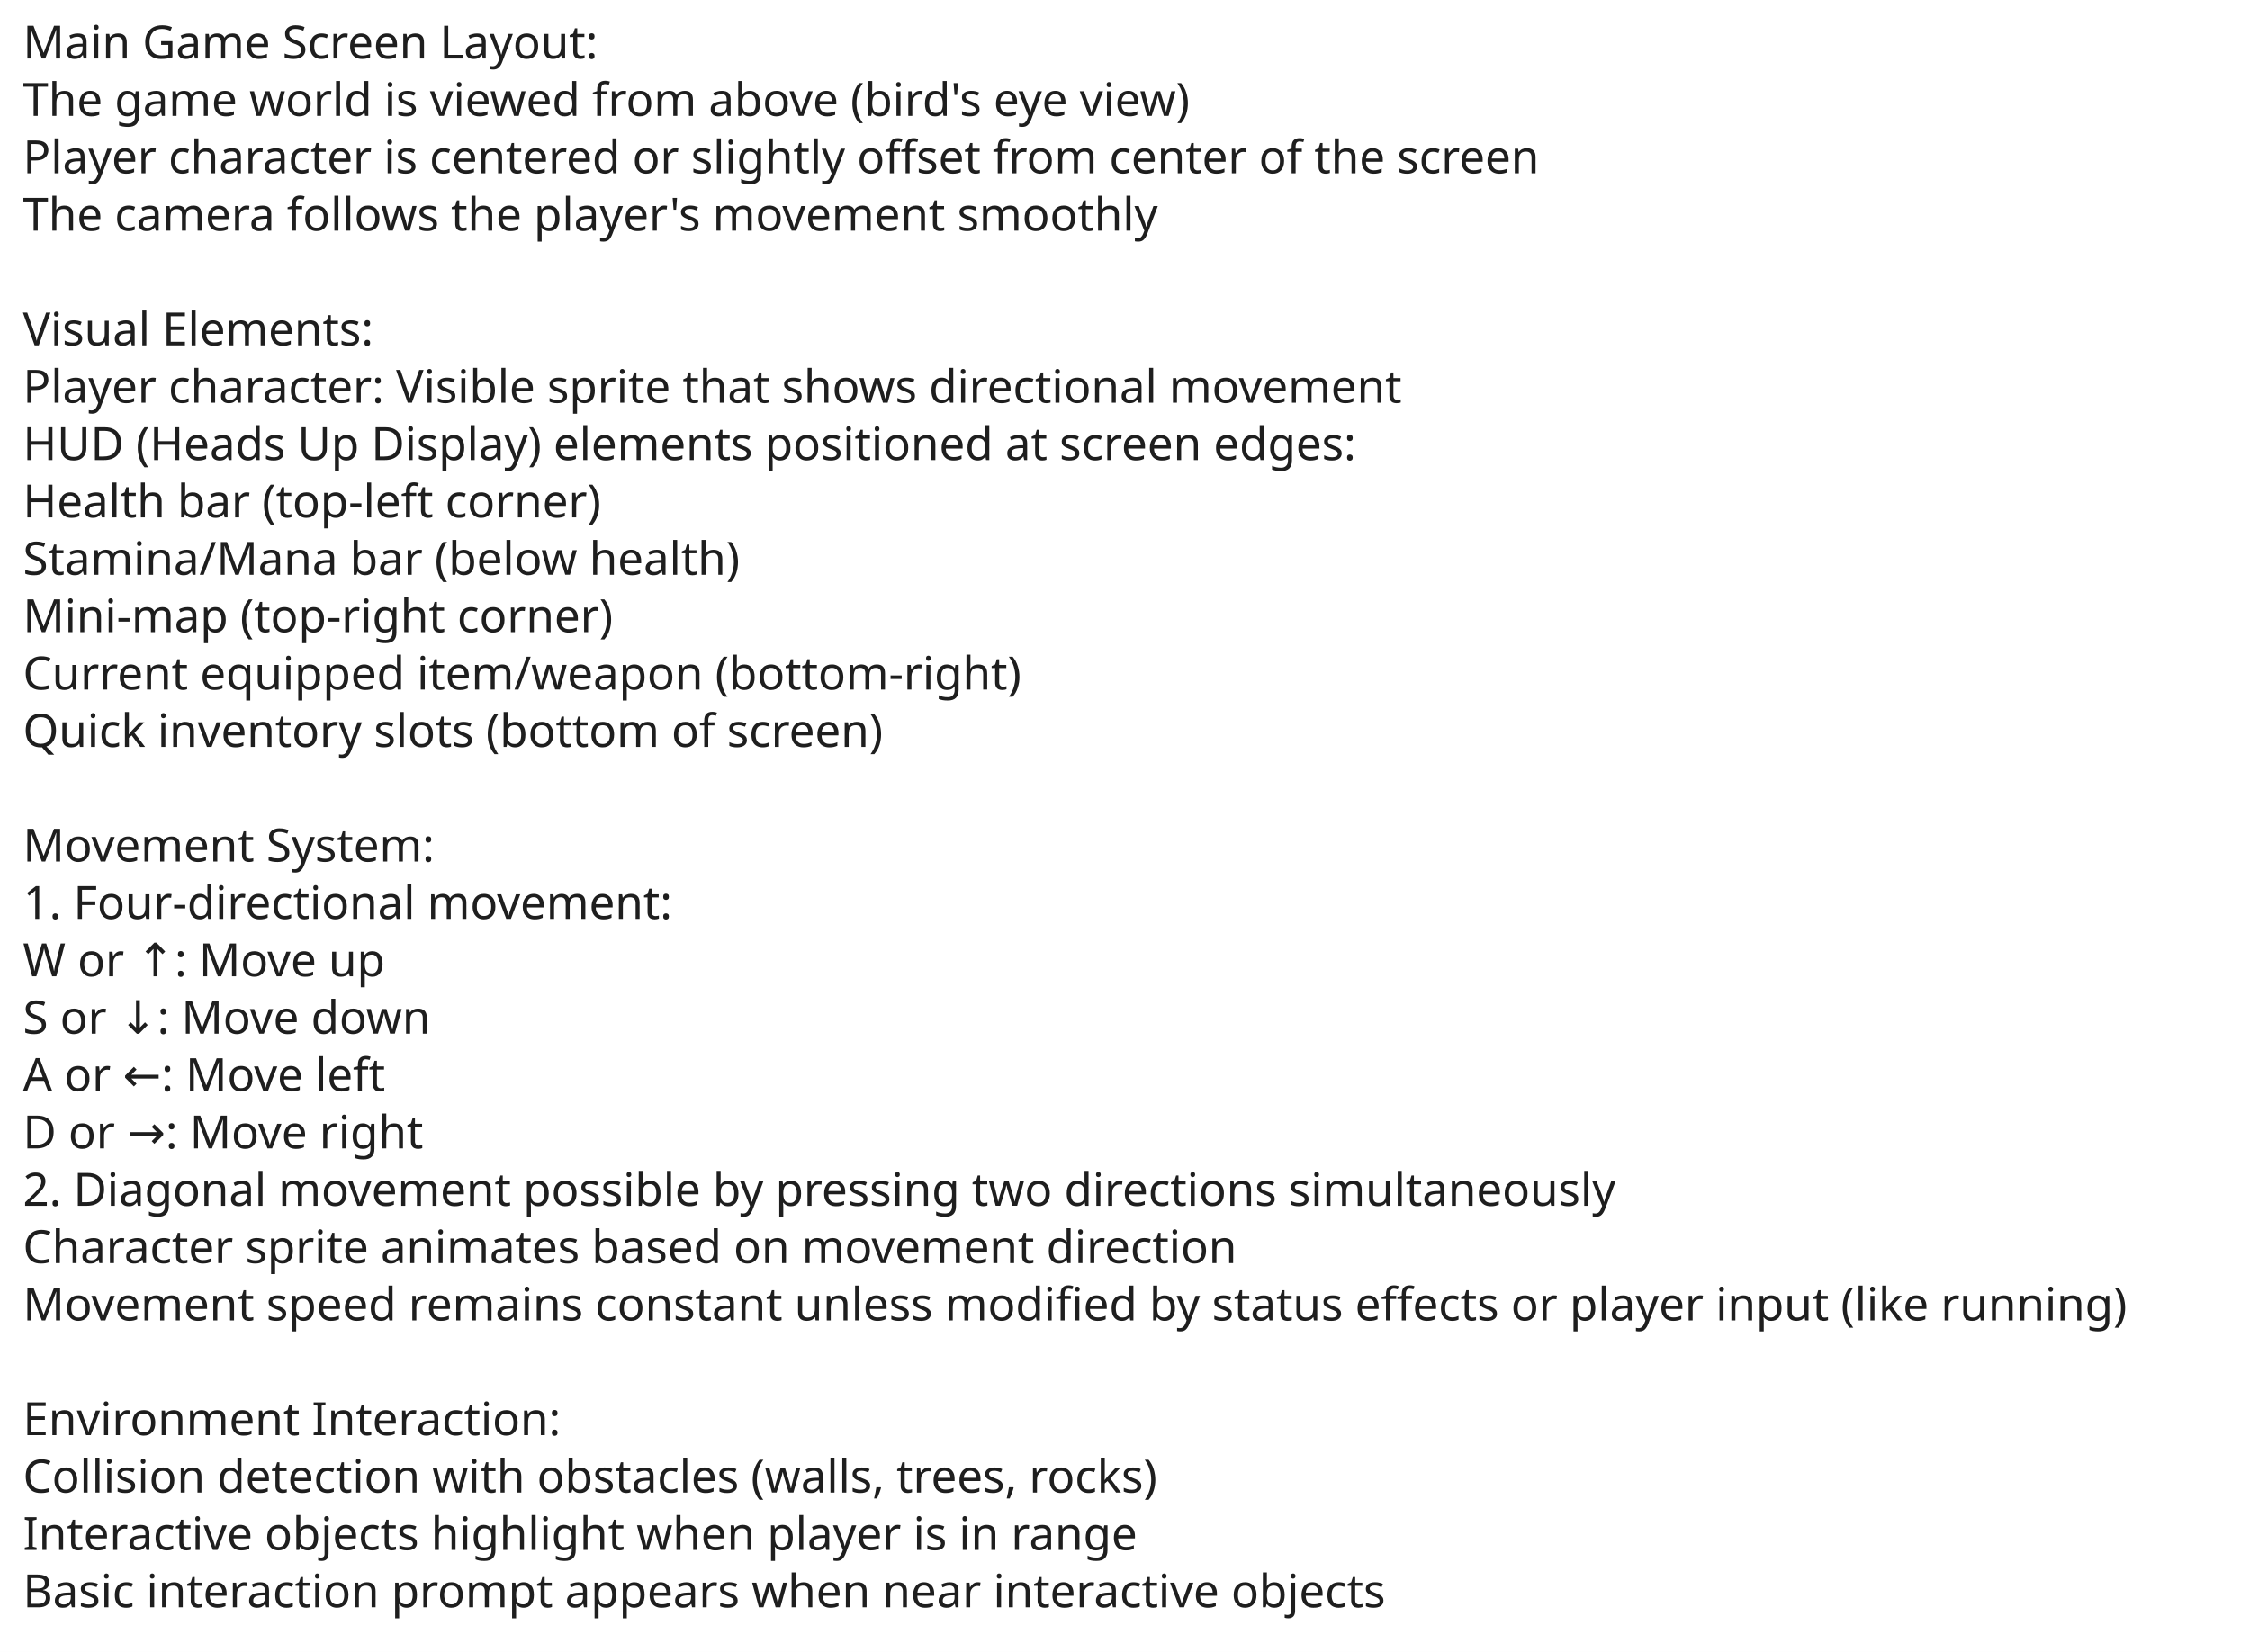
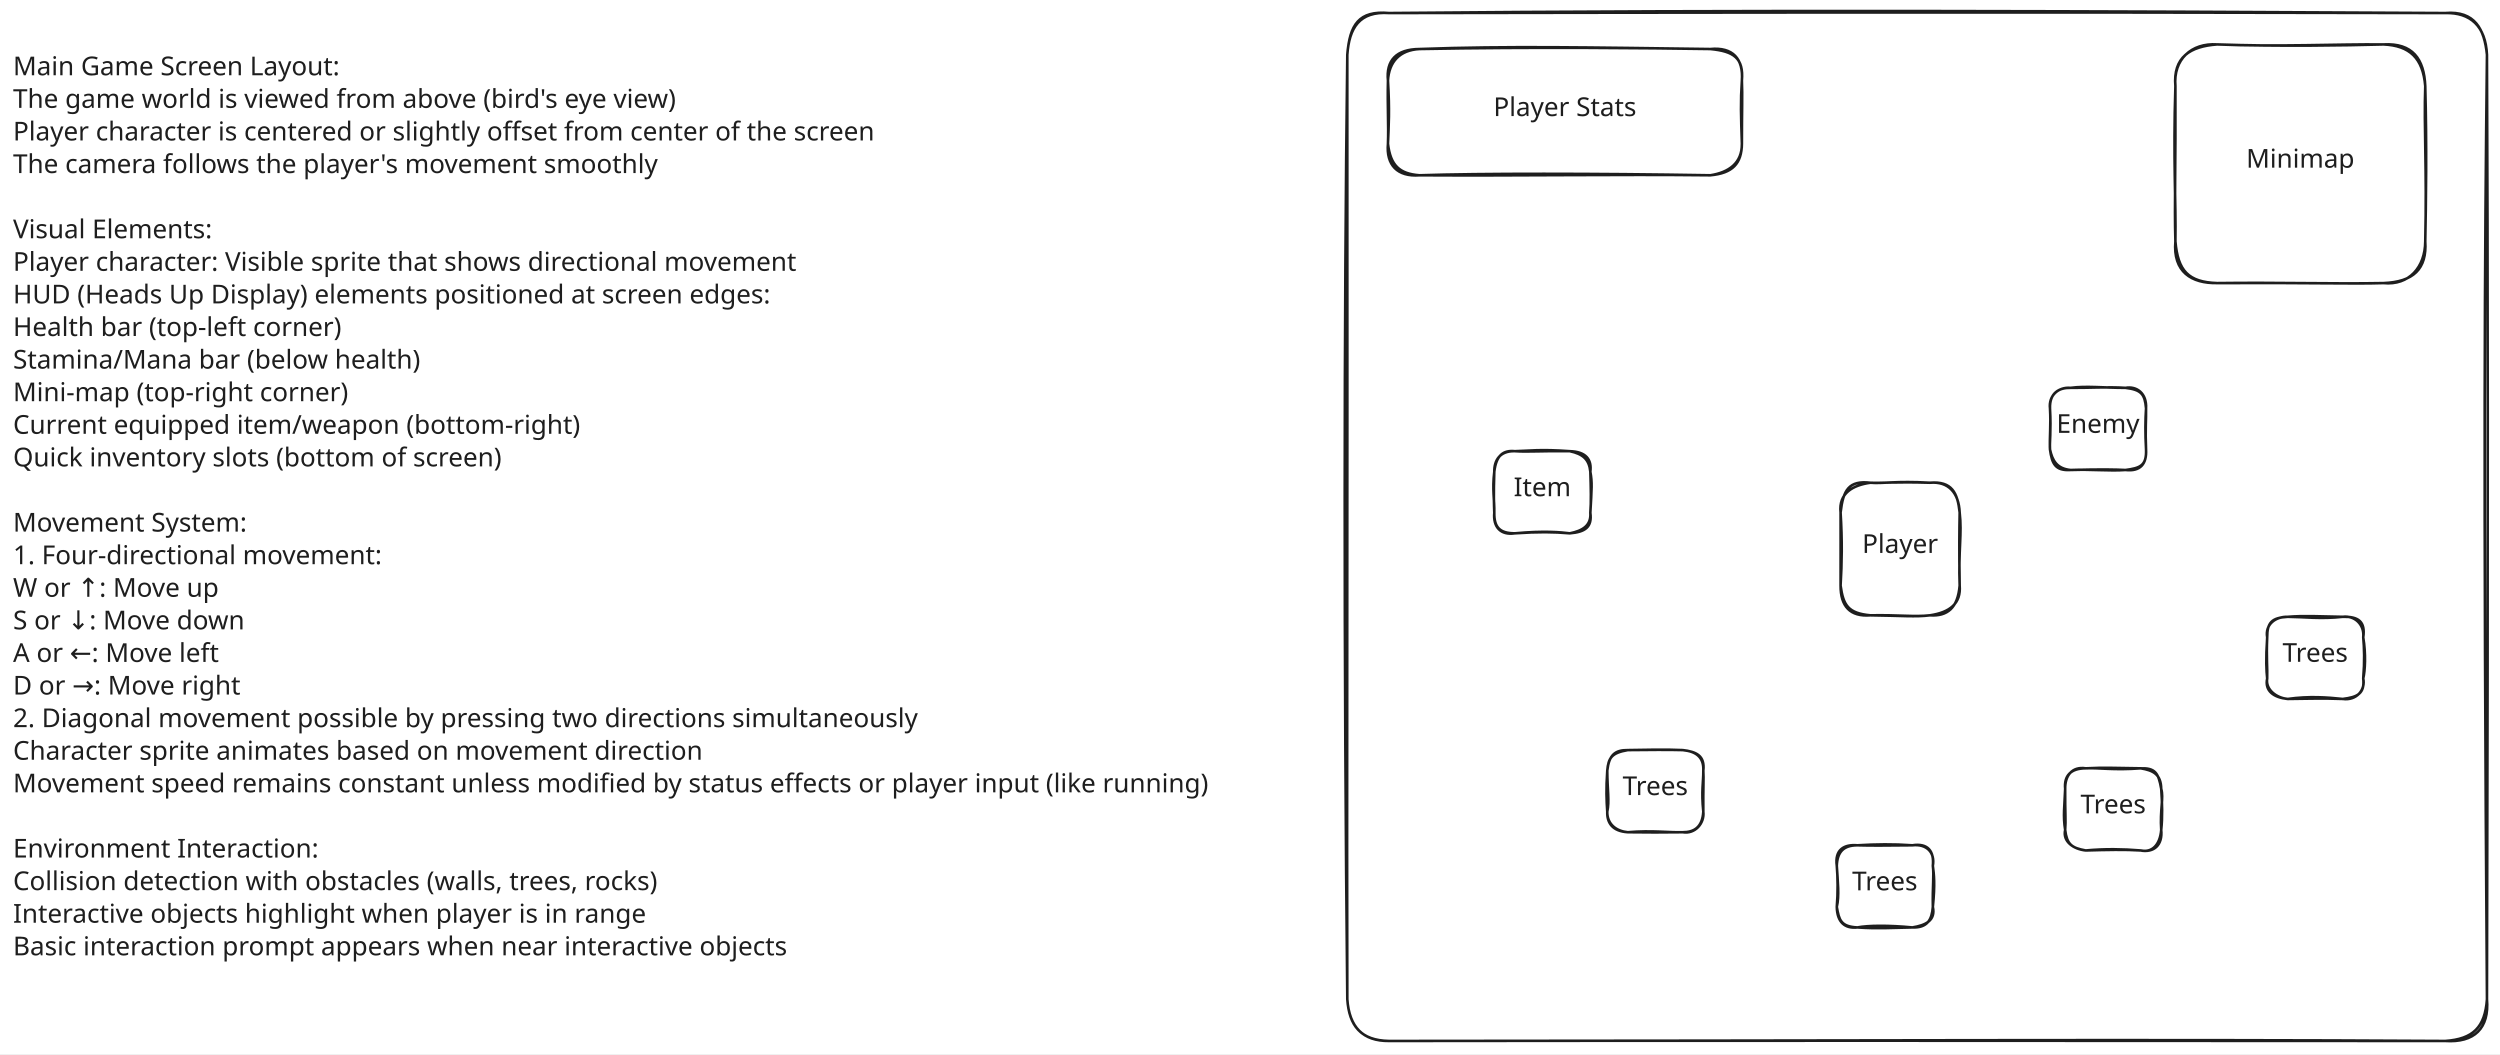
- <svg xmlns="http://www.w3.org/2000/svg" version="1.1" viewBox="0 0 980.419 720" width="980.419" height="720">
+ <svg xmlns="http://www.w3.org/2000/svg" version="1.1" viewBox="0 0 1917.52 808.431" width="1917.52" height="808.431">
  
-   eyJ2ZXJzaW9uIjoiMSIsImVuY29kaW5nIjoiYnN0cmluZyIsImNvbXByZXNzZWQiOnRydWUsImVuY29kZWQiOiJ4nO1Xy25cdTAwMWI3XHUwMDE03ecrLpRFbSCWJVnWXHUwMDBiKIrYTmJcdTAwMTd12sBxXHUwMDAztOqCmuFoWHFIhuRInlx1MDAxYd523cdcdTAwMWb2S3rIkTSSne66tFxyyJr7OpfnPoa+f0HU8pXhrVx0tfhdwqRILVu1Xlx1MDAwNfmSWye0gqpcdTAwMTefnS5tXHUwMDEyLXPvjZtcdTAwMWNcdTAwMWZcdTAwMTfMLrg3kiW8vVx1MDAxNK5k0vkyXHUwMDE1up3o4lh4Xrhvwud7VvCvjS5Sb9tccshcdTAwMTFPhde2xuKSXHUwMDE3XFx5h+g/45noPn7uZOf5nY+2UdrkNnose69VzLLb7VxmesPxyeBkayHcXHUwMDA1gDxPoc6QLG80QdQ6+zCaXHJcdTAwMDe3ujLfn/2UXHUwMDE3377Lbm2nXHUwMDAxzYSUN76SMVx1MDAxZqdxjEbnvNVcdTAwMGL+SaQ+31x1MDAxMLYj/y8vq8t5rrhcdTAwMGLn7m6l2rBE+CrIOp2tlKl5jNFI7lx1MDAwMtLgdPtcdTAwMWM8ep3hI+xzLcEysF92efht0GcsWcyRgkq3Nt4y5Vxms6hFY7dan2o86LT73XG3N+p3h+PBqKE+52Kee5hcZndcdTAwMTJ2PFx1MDAxMt3t9Pvj8XC4U4dcdTAwMDBqrtJY7V9cdTAwMWF6LfrkKrioUspdjlS65mhPMVx1MDAwYoo3O43ThCpNyuoyd4f9zklvdDpcdTAwMWF2xv2tXlxutXhcdTAwMWNO6mTxhc7ItPI34jdcdTAwMWW53ZO+ZYWQ1V7lYpOCxmsmXHUwMDE0vcNx6CaxnCv6jlW69JOp+phzmlx1MDAwN8VKW5mScLRcdTAwMTR8xVPKrC6IzfSS08FM2PQrR7ziUXs4VT9IVnFLSc4sSzy+wTHBubmFq7bkZCiArEhnmeO+jlZcdTAwMWJARFx1MDAxZaguZlJnkCBcdTAwMDPLKNNS6pWLalx1MDAxM1x1MDAxMYBaIIVAKblCa5/Lalxup1x1MDAxZuN004btydOMJlx1MDAwNFx1MDAxYjGTXHUwMDAwMlx1MDAxNlOPoFxmMfJcdTAwMTA/XHUwMDE1lidcdTAwMWWziVx1MDAxMJvwU3V5e0FcdTAwMDeXnKWOblxyXVxiXHUwMDE3UjikzSogo51cYk44YYhUXHUwMDEzydM5XHUwMDBm8PCTPqdcdTAwMTmzdOC1OZI885Roq7hcdTAwMDVdN1x1MDAxZbVR7PiaKVbbzDhOSnn0gsG1UOKoYKZ2toG8xvu8tGFcdTAwMDCIfy6FMYBcdTAwMGZL7HjFmdFcbpG097qofWD8oVx1MDAxNMmChFrCQ9tcbpXQyH1tXHUwMDE1uK9cdTAwMTM/XGYsXm+ovalcdTAwMWNC4lx1MDAxON02vcVaPfpcdTAwMTJDUH9cbrX95/c/J1x1MDAxNFxcqTQ4Wi36ey1K9VxugV/Xwj/WwkDGVF3Uwr/WwpjwVPXaoJrN95BcdTAwMDLVde1mXHUwMDE1XHUwMDE5i1lcdTAwMTNqTn6lm8o5cqIopWeK69KFpjjf9uK64EyJXHUwMDAyU+dAuFx1MDAwYl2pmvjbMDtcdTAwMWM4g/1Allx1MDAxN5hcdTAwMTU0MyBcdTAwMTDcU6kk8OGaikzAXHUwMDAwXHUwMDE5QeFLjEOWIYhcdTAwMGKnqptcdTAwMTWsm9LTgVx1MDAxNFx1MDAwYlx1MDAxY69UXG5ZR57fqKWwWkWYqzBcdTAwMDMsgoNQLDopwluCUrxcdTAwMDeilFZcdTAwMDKNpGdASVx1MDAwME1cdTAwMDcrJqV7RVx1MDAxZWXDXHUwMDFmi7XgXHUwMDEwdVx1MDAxYlx1MDAwN1Tq2a8xk1x1MDAxY5TGwaNVjt7cZOWQXHUwMDE4YZHO+VSdMSdcdTAwMTI8b5NcdTAwMDC/ujCeXHUwMDE4OotZV3sqfG2MXHUwMDFhhNbeZnlccqzwymuF+u69XHUwMDBivcBbdatGSzdaXHUwMDEw68Ewt083q0ZLYErkx+et9by1nrfW89b637dcdTAwMTbuWfxyczfstnunO3dPx4NcdTAwMTbywfgkSlx1MDAxZvBcdTAwMTmvcC2gYFx1MDAxNnxQ1v9cdTAwMDfgxijS9S2sWWGtsGbOnl5iX2bxp1x1MDAwNaOHXHUwMDE4XHUwMDBmXHUwMDE3d1x1MDAxZW6I91x1MDAwZi9cdTAwMWX+XHUwMDA1klx1MDAxMl73In0=
+   eyJ2ZXJzaW9uIjoiMSIsImVuY29kaW5nIjoiYnN0cmluZyIsImNvbXByZXNzZWQiOnRydWUsImVuY29kZWQiOiJ4nO1cXFlT20pcdTAwMTZ+v79CxX2Y3KqL0vuSqqkptrBcdTAwMDSzk5BcZlOUbLdtgSxcdEnGmKm8zvMs/3B+yZyWwZKNfbFcdFx1MDAwZc5UQlx1MDAwNdu9nj59vvOd02rz919cdTAwMWNnKevFZumds2Rua17g11x1MDAxM6+79LstvzFJ6kchVJH8c1x1MDAxYXWSWt6ylWVx+u7t27aXXFyZLFx1MDAwZbyacW/8tONcdTAwMDVp1qn7kVuL2m/9zLTTv9jfe17b/DmO2vUscYtJlk3dz6KkP5dcdEzbhFlcbqP/XHUwMDE1PjvO3/PfJekyc5vlbfPSQjY9WrZcdTAwMTeFuZRYck2Jllx1MDAxY1x1MDAwZlr46TpMlJk6VDdAWFPU2KKl1UNVleI06sX7q19a7Z3NxmmCiklcdTAwMWJ+XHUwMDEwXHUwMDFjZ70glyeNYFx1MDAxOUVdmiXRlfnk17PWg8JK5ZN6JVGn2VxuTWrXXYhcdTAwMTnFXs3PerZcZqFBqVx1MDAxNzbzMYqSWzuT4IPPtlx1MDAwN0FyZO61KFx1MDAwMC3D3L9iY3+K2ate7apcdFwihPVBmyzxwjT2XHUwMDEy2IuiXfd+VVogl2GNiWJYaqHUoEXL+M1WXHUwMDA2TWRJ4NTkisaIMa2lXHUwMDE0dFBjJ4236/lu/61Qb1x1MDAwMnaybbuEnSAo6yis3+toqKJqKzZKhlNcZtWJ615/m7FkiFxuQlx1MDAxOVeCXHLqXHUwMDAzP7xcdTAwMWFcdTAwMWQuiGpXYyyjXHUwMDExhdmxf2dy3Vx1MDAwZZW+99p+0Fx1MDAxYtq53EhBjVx1MDAxNc9cdTAwMGadTViOc1xcS4xcdJ1dr1x1MDAxN3Wyd+fhScs4TVvRjZKg7vipc+Obrqk7jSRqO141ujHOm6qf1P+UOqZn8trfzsODwOuZxKm1vMSrZfBcdTAwMGU61mDdJoGuUeKkgd2AoOdEjUZqsv5o/Vx1MDAwNlDkZDBrmkvSl6BcdTAwMDZcdTAwMTIkntOIgiDqpnl1nM9cdTAwMDCztkFcdTAwMDSrUidtR1HWXG5659DpY45u50Hb71x1MDAxZUv0zoE2fjWAieJcdTAwMDRQXHUwMDBmg3owRsuOX/dcdTAwMTNTy1x1MDAwMJswxMPw5+HW6brzZst49dQ5jZ11P7VcIvzmPLhcdTAwMDInjlLfdoJcdTAwMTXakfqKNPWmsdNDvyBrOVUvcd5kUbxcdTAwMWOYRubUoiQ0XHSo6ziDvVx0vbdcdTAwMTUv9Pptqlx1MDAwNlbqtPJe0KDih/5y24v7nVx1MDAxM6u8ovdaJ7FcdTAwMDBwzHXHj2OY3jqxt13jxVFcYiNFWVx1MDAxNrX7faDxYcevXTl+eFx1MDAwMz2ipFx1MDAwNztcdTAwMTGB7PetrO77gv9mtVh5UO1xL4UhYVx1MDAxOdh13oNbXVx1MDAxZachqP5k9/a///jXO8d2dToxLK1f9J/7onrUhYFX+oX/vC+0yjhcdTAwMGbX+4X/vi/MXHUwMDA1Plx1MDAwZolcdTAwMGKq9ppDM1lV9/eu2nPiXHUwMDA0sOaHTSfrRsXOpU7qtztB5oUm6qTWKNZcdTAwMDa2eL/hXui3XHUwMDAxdSkoPLVWXHUwMDE5XHUwMDE241x1MDAwZoYp6SCNwT84iWlcdTAwMDNWwJhhXG5cdTAwMTg8czphXHUwMDAw80PXut/woVx1MDAwMUhcdTAwMDRcdTAwMTVZXHUwMDA34NBowCCpXVXfWEHrcSdz3lx1MDAwNP5cdTAwMTUsr1x1MDAxM4Ygda7njfDGT6Iwn2bbYsDLJ1x1MDAwN4WCo1x1MDAwYnzLXHUwMDEyTlx1MDAxZHggL3W6Plx1MDAxOFJUhVlqMLXzputcdTAwMDVB+ruTwbbBS1x1MDAwMm4hhVFcdTAwMDfjgCqj6mUuSVx1MDAwYlSaXHUwMDAzz+m2wDZcdTAwMWakSkEwXHUwMDA3XHUwMDFjadOch6te6tfg80BcYtBv1I4zx1x1MDAwM8vykrTfM4S3RaNihqUhz7JcdTAwMDJzWcpbsvs7xIWZXHUwMDBmrDqoXHUwMDA2ky5qQbFcdTAwMTlo2CSPPWtcdTAwMDQmXHUwMDAxKFx0Tn56rZ9e66fX+um1XtxrQZxltlx1MDAxZWJD7Fx1MDAxMl6KPVNja6FcXGial379fXzkbzehXHUwMDFm/I5cdP+pmFx1MDAxNP8rjZGSRFx1MDAxNfHwU+F/0NrauzpdvjnuYHWR9Treh8pdY7HDf4jFlUuVXHUwMDEySFx1MDAxMi5cdTAwMTVcdTAwMTVFTN7rR7+uVJpCM1xi2yFcdTAwMDTmI5K9XFxyoGAqTLHCSCiKuS5mKpJcdTAwMDOQlVHMJFeYXHUwMDEzroslP6RcblhSjTh/gUzhwYpcbjui9yVfn5VAcCGk5GXDflwigXi+STM8yaRcdFx1MDAxMrDRTIvpbfru6sNabaun967PdnuXn1dqN5X1cMFtWlx1MDAxM+pypmGlXG5sSWoybNNauZDLYS5sJkq1XHUwMDEyc7NpyHVdQTUhXGaDXHUwMDExsFJcdTAwMDI5sGmsqIs4VdjaM+Ws5G5cdTAwMDb5L2Ijjuj7WvWgT9F70rlKyXDEsn+Ado5XpVrbTE6i3TO2udpbXHUwMDFhtPt6/+6PICOpejnITDr/UZPAgjVcYsHA+/GpwTJ+zVx1MDAwYlx1MDAwZVx1MDAxNlx1MDAwNS5cdTAwMWWMXHUwMDBiK3BcdTAwMGVMXHJjhUjpWlx1MDAxZVx1MDAxNJQgxbEk8ztcdTAwMWNcdTAwMTLaJVJrKiWzaFx1MDAxMeQxVkr0f49cckIlXHUwMDE2jOBcdTAwMTeAxrOPhrhcdTAwMDRDxTOY6TdcdTAwMWVccvk24IwnZHb95OdcdTAwMGZyu7Zfr5dpYzi9e8rdP8r4RoWZKmDD6vnkhlx0XHUwMDFiLVx1MDAxZFx1MDAwMJYhMGGK9PTsVtm6TU9OyVm2XHUwMDFib6VcdTAwMWL7XHUwMDA3u0fh50WP2CjWLreIZYQjrYvz6/7xLXGpxlhcdTAwMDC1ScXgzdxcdTAwMDBLJHaZkIKA52BcZrFCkFx1MDAwMWC1cFx1MDAxNVx1MDAwNJdUXHUwMDBiiMpcYkUlYfr4lVx1MDAxOHhcdTAwMGbo8ceitt7dp4tcdTAwMTVcdTAwMTOcVVY/YVx1MDAxOVRa9Di6PpyN2lx1MDAxNCQtqIyaeVBcdTAwMWJGk7FCXHTwXHUwMDFi02T6h1x1MDAxYuNXveBY0chlXFyA0pFiio2QXHUwMDFihdRcdTAwMDcjSCYwhdc5clx1MDAxYibaXHUwMDE1WiuNMFx1MDAxNcC0ckxy85jcKCQ6Ulx1MDAwMphfk9w00mxcdTAwMTZD/TZyuz9eO868iWeX38pwT7j8UYZcdTAwMWIv0dxpjuDJ51x1MDAxMlx1MDAwNMxcdP5Pj9yLg9tcdTAwMGa9s7O94+P3h8lOO1xcMdvhoudwQlxiXHUwMDE38jfEIC2CVzlcZl1Ouc2aXHUwMDE4IVx1MDAxMJdCTotHXHUwMDA0e8FnltilXHUwMDA0UnfAXCJXXG5YbExcbocgy1x1MDAwM5hyXHUwMDBlgSglIM8okjmXQoA3/rForruX7ne5qbDW583q3k5l42D3XHUwMDA0z0RzXHUwMDAygWPVZdTMg+ZcYqKTsEJcdTAwMTDX1oXSqbEyftFcdTAwMGKOXHUwMDE1RVxcXHUwMDA0SVx1MDAxM5hcdTAwMTikcKR0pJljRVJcYlx0XHUwMDE1RIrKmieb31x1MDAxMZ5ArqRaM8a4Qkgq/Fx1MDAxOCuPWU5cdTAwMTJIMiWh+tux8WyWm9lOX4Ll5sRvTzj78fz2PZlNTmQ2zCEoVkiK6amtuXp1t3+7X4lcdTAwMGaug6vg48WBXFw7XG5cdTAwMTZcdTAwMWOuwGauXHUwMDA0XHUwMDE2l1x1MDAwMFx1MDAxNlx1MDAwNotcdTAwMWSmNrBIXHUwMDE3Y0Ygk4Xoj+L5wVx1MDAxNfyCXHUwMDEwkmPIz5igQo05nVx1MDAxNMS1boNcdTAwMDLxQaJHSk9cdTAwMDdcdTAwMWViVKBFjrV4gVx1MDAxOPU7MtuXXHUwMDBm1G9f9k783t7lztbNUZLs3FRmZDaF2fyZTU28nWZPXHUwMDAwtGIzPJ1cdTAwMWG/6Fx1MDAwNYeK5q5cdTAwMDZcdTAwMGVcdTAwMTdcblx1MDAxMTDU4atqkmvXpm6UUyU4I3puSOHS3lvTVMJsXHUwMDEysjjxXHUwMDE4KY+JXHJLTTiz8cdrMptV0Pdjtlx1MDAxM/v0eE7E9oSrXHUwMDFmJbZcdTAwMTFR5s9revJNUlxyUZdEXHUwMDAyT1x1MDAwZtblY3VQu27u3i3f9IjMtteXs9bBgoNcdTAwMTVcdTAwMTjLXHUwMDFl94HRKXBMXHUwMDAwliG0XHUwMDAyi7iYaiG0fdgl2Khgi8VrjEjGqeA/Vsa2jIL22dHRRSf7TK5u2fVm46PenI3XMHgsUUbNPHiN4olcdTAwMTlcdTAwMWJFXHUwMDA0c9iY6Vx1MDAxZrqNX/SCQ0ViV1x1MDAwYsIwmCknYlx1MDAwNCmUXHUwMDAwUpSkisFQks/vXGL/WbxGXHUwMDE0XHUwMDEwXHUwMDFiLOA1r2PPbKaLS2tPePpXpzU58Vx1MDAwMTnXXGbMU6LpXHUwMDBmV2Sz8mFLX5jL9yvdKsKrQfP6LltwqFx1MDAwMqNcdTAwMDFX2FMkrlxiJDsj2Vx1MDAxYWcuglpKXGKxXHUwMDE5XHUwMDAxXHUwMDFkXHUwMDExbLFYTSh7kinYXHUwMDBinLV8R1b7fHJcdTAwMTB8uNDdw+tkXHUwMDE3XHUwMDFm0bv97Vx1MDAxYbuYkdU4RbM8on9cdTAwMTarkdJFo1x1MDAxMahIySlcdTAwMDbFT1x1MDAxZlx1MDAwMI5f9IJDhUlcdTAwMTdcdTAwMTNcbqGufUQhh59MSzBgpJVCmHChxVx1MDAxY79m9LxsjTEsKHvVmyS5mcpcdTAwMTnMdHFZ7Vx0T7/ArIZcdFOcifL34p7CKuW9j+ToMGhly168m4Q7WyrcWHCsXHUwMDAyPlxczTSWVFLESIm47Fx1MDAwMIJKVylcdHxcdTAwMDFJK2FcdTAwMGKerElAjkCY/1iHkOHpiTli/tn27ecvXHUwMDFmq2eH66EyKzPSmiDzv0XyXHUwMDA3tGZcclxiazXDhavxi15oqFx1MDAxMISIiyTRglGBXHUwMDE0p8PZmuBcdTAwMDKgXHUwMDAyJsxcdTAwMDVcdTAwMTOIL1q2Zm/SXHUwMDBigSh73XTNfoP2/4LYnvD1r01s5fhhXHUwMDA0rIxJ8JG8iMqewqp3XHUwMDExrL3v3eL9TVx1MDAwZjV22OnuXVx1MDAwM+8tNlYxQ9jFlCAhqc5cdTAwMWZNXHJhlWPkKqY1XHUwMDA2vCrFylx1MDAwN7KLyGtcdTAwMDBxTHn5PuuPwGsnXvPT9nH1XCKLb/xTXHUwMDFj84v9T7e3s/FcdTAwMWFcdTAwMDGFzP3iPy2hb1x1MDAxNCrgrVx1MDAxMJ/hYGP8mlx1MDAxN1x1MDAxYyqYu0hwSNo0l1iO3PznRFx1MDAwM1SUVlJcIthcZjk/WmPclVqDXGZcdTAwMDSSZDB5MtXlSIKgLYj+qrQ2q51+XHUwMDFirW1npj0nVnvC1Y+y2rAk8yc1NvnRmlwiXHUwMDE4snYqpqc1tnaYrGpxeXi4v3yHL1b1ytVKZ8Gxqoh0KVdcdTAwMTBdaoalLH1/z1x1MDAwZVx1MDAwMNmqSyRjnFDFXHUwMDA1QYt9ZVx1MDAwNFx1MDAxY4+0d1tcbil/XHUwMDA0Vluvnm1UjmQ3+7K7e1M9+7hy0Lg8mZHVXHUwMDE0LVHKvFhNTr7zXHUwMDBmvlx1MDAxZStcYlx1MDAwM6e/XjV+1Vx1MDAwYo5cdTAwMTUqXFzIWSFH4lxiU61HsKLAQ0nKXHSYIWO0fKfkxfO1Z1x1MDAxMVx1MDAxYtacYUjr6Vx1MDAwYpxmPJ/ZqL04+92YbSM07d6cqO1cdHc/Sm0joszEbb/c43/Ji2P7hVx1MDAwMTNwUbCFfv1eLYVcdTAwMTaX7J85WX1sVb828n/Wu+Twtzgzub/7+svX/1x1MDAwMVx1MDAwZmdd7SJ9
  <defs>
    <style class="style-fonts">
      @font-face {
        font-family: "Virgil";
        src: url("https://file%2B.vscode-resource.vscode-cdn.net/Users/paulgadi/.cursor/extensions/pomdtr.excalidraw-editor-3.7.4/public//dist/excalidraw-assets/Virgil.woff2");
      }
      @font-face {
        font-family: "Cascadia";
        src: url("https://file%2B.vscode-resource.vscode-cdn.net/Users/paulgadi/.cursor/extensions/pomdtr.excalidraw-editor-3.7.4/public//dist/excalidraw-assets/Cascadia.woff2");
      }
      @font-face {
        font-family: "Assistant";
        src: url("https://file%2B.vscode-resource.vscode-cdn.net/Users/paulgadi/.cursor/extensions/pomdtr.excalidraw-editor-3.7.4/public//dist/excalidraw-assets/Assistant-Regular.woff2");
      }
    </style>
  </defs>
-   <rect x="0" y="0" width="980.419" height="720" fill="#ffffff" />
-   <g transform="translate(10 10) rotate(0 480.2096 350)">
+   <rect x="0" y="0" width="1917.52" height="808.431" fill="#ffffff" />
+   <g transform="translate(10 42.21069) rotate(0 480.2096 350)">
    <text x="0" y="0" font-family="Virgil, Segoe UI Emoji" font-size="20px" fill="#1e1e1e" text-anchor="start" style="white-space: pre;" direction="ltr" dominant-baseline="text-before-edge">Main Game Screen Layout:</text>
    <text x="0" y="25" font-family="Virgil, Segoe UI Emoji" font-size="20px" fill="#1e1e1e" text-anchor="start" style="white-space: pre;" direction="ltr" dominant-baseline="text-before-edge">The game world is viewed from above (bird's eye view)</text>
    <text x="0" y="50" font-family="Virgil, Segoe UI Emoji" font-size="20px" fill="#1e1e1e" text-anchor="start" style="white-space: pre;" direction="ltr" dominant-baseline="text-before-edge">Player character is centered or slightly offset from center of the screen</text>
    <text x="0" y="75" font-family="Virgil, Segoe UI Emoji" font-size="20px" fill="#1e1e1e" text-anchor="start" style="white-space: pre;" direction="ltr" dominant-baseline="text-before-edge">The camera follows the player's movement smoothly</text>
    <text x="0" y="100" font-family="Virgil, Segoe UI Emoji" font-size="20px" fill="#1e1e1e" text-anchor="start" style="white-space: pre;" direction="ltr" dominant-baseline="text-before-edge" />
    <text x="0" y="125" font-family="Virgil, Segoe UI Emoji" font-size="20px" fill="#1e1e1e" text-anchor="start" style="white-space: pre;" direction="ltr" dominant-baseline="text-before-edge">Visual Elements:</text>
    <text x="0" y="150" font-family="Virgil, Segoe UI Emoji" font-size="20px" fill="#1e1e1e" text-anchor="start" style="white-space: pre;" direction="ltr" dominant-baseline="text-before-edge">Player character: Visible sprite that shows directional movement</text>
    <text x="0" y="175" font-family="Virgil, Segoe UI Emoji" font-size="20px" fill="#1e1e1e" text-anchor="start" style="white-space: pre;" direction="ltr" dominant-baseline="text-before-edge">HUD (Heads Up Display) elements positioned at screen edges:</text>
    <text x="0" y="200" font-family="Virgil, Segoe UI Emoji" font-size="20px" fill="#1e1e1e" text-anchor="start" style="white-space: pre;" direction="ltr" dominant-baseline="text-before-edge">Health bar (top-left corner)</text>
    <text x="0" y="225" font-family="Virgil, Segoe UI Emoji" font-size="20px" fill="#1e1e1e" text-anchor="start" style="white-space: pre;" direction="ltr" dominant-baseline="text-before-edge">Stamina/Mana bar (below health)</text>
    <text x="0" y="250" font-family="Virgil, Segoe UI Emoji" font-size="20px" fill="#1e1e1e" text-anchor="start" style="white-space: pre;" direction="ltr" dominant-baseline="text-before-edge">Mini-map (top-right corner)</text>
    <text x="0" y="275" font-family="Virgil, Segoe UI Emoji" font-size="20px" fill="#1e1e1e" text-anchor="start" style="white-space: pre;" direction="ltr" dominant-baseline="text-before-edge">Current equipped item/weapon (bottom-right)</text>
    <text x="0" y="300" font-family="Virgil, Segoe UI Emoji" font-size="20px" fill="#1e1e1e" text-anchor="start" style="white-space: pre;" direction="ltr" dominant-baseline="text-before-edge">Quick inventory slots (bottom of screen)</text>
    <text x="0" y="325" font-family="Virgil, Segoe UI Emoji" font-size="20px" fill="#1e1e1e" text-anchor="start" style="white-space: pre;" direction="ltr" dominant-baseline="text-before-edge" />
    <text x="0" y="350" font-family="Virgil, Segoe UI Emoji" font-size="20px" fill="#1e1e1e" text-anchor="start" style="white-space: pre;" direction="ltr" dominant-baseline="text-before-edge">Movement System:</text>
    <text x="0" y="375" font-family="Virgil, Segoe UI Emoji" font-size="20px" fill="#1e1e1e" text-anchor="start" style="white-space: pre;" direction="ltr" dominant-baseline="text-before-edge">1. Four-directional movement:</text>
    <text x="0" y="400" font-family="Virgil, Segoe UI Emoji" font-size="20px" fill="#1e1e1e" text-anchor="start" style="white-space: pre;" direction="ltr" dominant-baseline="text-before-edge">W or ↑: Move up</text>
    <text x="0" y="425" font-family="Virgil, Segoe UI Emoji" font-size="20px" fill="#1e1e1e" text-anchor="start" style="white-space: pre;" direction="ltr" dominant-baseline="text-before-edge">S or ↓: Move down</text>
    <text x="0" y="450" font-family="Virgil, Segoe UI Emoji" font-size="20px" fill="#1e1e1e" text-anchor="start" style="white-space: pre;" direction="ltr" dominant-baseline="text-before-edge">A or ←: Move left</text>
    <text x="0" y="475" font-family="Virgil, Segoe UI Emoji" font-size="20px" fill="#1e1e1e" text-anchor="start" style="white-space: pre;" direction="ltr" dominant-baseline="text-before-edge">D or →: Move right</text>
    <text x="0" y="500" font-family="Virgil, Segoe UI Emoji" font-size="20px" fill="#1e1e1e" text-anchor="start" style="white-space: pre;" direction="ltr" dominant-baseline="text-before-edge">2. Diagonal movement possible by pressing two directions simultaneously</text>
    <text x="0" y="525" font-family="Virgil, Segoe UI Emoji" font-size="20px" fill="#1e1e1e" text-anchor="start" style="white-space: pre;" direction="ltr" dominant-baseline="text-before-edge">Character sprite animates based on movement direction</text>
    <text x="0" y="550" font-family="Virgil, Segoe UI Emoji" font-size="20px" fill="#1e1e1e" text-anchor="start" style="white-space: pre;" direction="ltr" dominant-baseline="text-before-edge">Movement speed remains constant unless modified by status effects or player input (like running)</text>
    <text x="0" y="575" font-family="Virgil, Segoe UI Emoji" font-size="20px" fill="#1e1e1e" text-anchor="start" style="white-space: pre;" direction="ltr" dominant-baseline="text-before-edge" />
    <text x="0" y="600" font-family="Virgil, Segoe UI Emoji" font-size="20px" fill="#1e1e1e" text-anchor="start" style="white-space: pre;" direction="ltr" dominant-baseline="text-before-edge">Environment Interaction:</text>
    <text x="0" y="625" font-family="Virgil, Segoe UI Emoji" font-size="20px" fill="#1e1e1e" text-anchor="start" style="white-space: pre;" direction="ltr" dominant-baseline="text-before-edge">Collision detection with obstacles (walls, trees, rocks)</text>
    <text x="0" y="650" font-family="Virgil, Segoe UI Emoji" font-size="20px" fill="#1e1e1e" text-anchor="start" style="white-space: pre;" direction="ltr" dominant-baseline="text-before-edge">Interactive objects highlight when player is in range</text>
    <text x="0" y="675" font-family="Virgil, Segoe UI Emoji" font-size="20px" fill="#1e1e1e" text-anchor="start" style="white-space: pre;" direction="ltr" dominant-baseline="text-before-edge">Basic interaction prompt appears when near interactive objects</text>
  </g>
+   <g stroke-linecap="round" transform="translate(1033.389 10) rotate(0 437.0659 394.2157)">
+     <path d="M32 0 C306.29 -2.61, 582.75 -1.47, 842.13 0 M32 0 C252.58 -0.3, 472.35 -0.86, 842.13 0 M842.13 0 C865.11 -1.95, 872.19 12.66, 874.13 32 M842.13 0 C861.32 -0.52, 873.12 9.93, 874.13 32 M874.13 32 C872.41 188.02, 871.22 344.98, 874.13 756.43 M874.13 32 C874.8 198.38, 875.07 365.04, 874.13 756.43 M874.13 756.43 C876.05 778.85, 864.37 789.88, 842.13 788.43 M874.13 756.43 C872.62 777.99, 863.42 786.97, 842.13 788.43 M842.13 788.43 C612.74 787.02, 383.13 788.32, 32 788.43 M842.13 788.43 C564.2 788.3, 286.19 788.06, 32 788.43 M32 788.43 C10.24 788.07, 1.41 776.74, 0 756.43 M32 788.43 C12.12 788.61, 1.5 778.01, 0 756.43 M0 756.43 C-0.43 605.47, 0.25 455.86, 0 32 M0 756.43 C-2.72 495.45, -2.56 233.59, 0 32 M0 32 C1.46 11.44, 9.22 -1.55, 32 0 M0 32 C1.84 8.82, 8.79 -2.04, 32 0" stroke="#1e1e1e" stroke-width="2" fill="none" />
+   </g>
+   <g stroke-linecap="round" transform="translate(1668.549 34.07484) rotate(0 95.81961 91.52691)">
+     <path d="M32 0 C79.66 1.98, 122.95 -0.34, 159.64 0 M32 0 C79.64 1.64, 129.3 0.83, 159.64 0 M159.64 0 C181.92 -1.19, 190.82 11.08, 191.64 32 M159.64 0 C179.7 0.92, 189.83 10.42, 191.64 32 M191.64 32 C190.53 64.25, 192.93 94.55, 191.64 151.05 M191.64 32 C192.87 76.49, 192.22 122.17, 191.64 151.05 M191.64 151.05 C191.55 171.03, 179.05 185, 159.64 183.05 M191.64 151.05 C193.06 172.32, 182.49 182.14, 159.64 183.05 M159.64 183.05 C134.59 183.83, 107.3 182.7, 32 183.05 M159.64 183.05 C120.1 183.8, 81.13 182.41, 32 183.05 M32 183.05 C9.86 182.32, 1.93 173.61, 0 151.05 M32 183.05 C12.34 183.4, -2.03 174.53, 0 151.05 M0 151.05 C0.53 120.37, -1.79 88.71, 0 32 M0 151.05 C-0.86 122.24, 0.32 92.37, 0 32 M0 32 C-1.94 9.67, 11.35 1.5, 32 0 M0 32 C-1.75 11.49, 12.26 -1.27, 32 0" stroke="#1e1e1e" stroke-width="2" fill="none" />
+   </g>
+   <g transform="translate(1729.729 113.1018) rotate(0 34.63997 12.5)">
+     <text x="34.64" y="0" font-family="Virgil, Segoe UI Emoji" font-size="20px" fill="#1e1e1e" text-anchor="middle" style="white-space: pre;" direction="ltr" dominant-baseline="text-before-edge">Minimap</text>
+   </g>
+   <g stroke-linecap="round" transform="translate(1064.573 37.60185) rotate(0 135.7338 48.41942)">
+     <path d="M24.21 0 C91.6 -2.48, 155.04 -1.2, 247.26 0 M24.21 0 C112.05 -1.68, 199.45 -0.74, 247.26 0 M247.26 0 C264.64 -1.66, 272.68 7.57, 271.47 24.21 M247.26 0 C265.36 1.73, 272.89 6.93, 271.47 24.21 M271.47 24.21 C270.36 40.23, 270.76 51.26, 271.47 72.63 M271.47 24.21 C272 35.38, 271.44 47.69, 271.47 72.63 M271.47 72.63 C271.31 87.86, 264.39 95.28, 247.26 96.84 M271.47 72.63 C271.65 87.52, 261.38 94.68, 247.26 96.84 M247.26 96.84 C174.42 96.02, 103.15 97.33, 24.21 96.84 M247.26 96.84 C158.6 95.35, 69.97 95.31, 24.21 96.84 M24.21 96.84 C7.22 98.13, -1.47 88.94, 0 72.63 M24.21 96.84 C8.78 95.71, 1.95 89.27, 0 72.63 M0 72.63 C0.59 58.98, 1.39 47.02, 0 24.21 M0 72.63 C0.56 58.01, -0.5 43.78, 0 24.21 M0 24.21 C-1.53 8.87, 6.18 0.14, 24.21 0 M0 24.21 C0.8 9.85, 8.98 0.78, 24.21 0" stroke="#1e1e1e" stroke-width="2" fill="none" />
+   </g>
+   <g transform="translate(1135.457 73.52127) rotate(0 64.84995 12.5)">
+     <text x="64.85" y="0" font-family="Virgil, Segoe UI Emoji" font-size="20px" fill="#1e1e1e" text-anchor="middle" style="white-space: pre;" direction="ltr" dominant-baseline="text-before-edge">Player Stats</text>
+   </g>
+   <g stroke-linecap="round" transform="translate(1411.748 370.2641) rotate(0 45.66339 50.84558)">
+     <path d="M22.83 0 C32.41 0.82, 42.2 -1.52, 68.5 0 M22.83 0 C31.66 0.42, 41.03 -0.84, 68.5 0 M68.5 0 C85.46 -1.4, 89.71 7.65, 91.33 22.83 M68.5 0 C82.9 -1.24, 90.71 7.93, 91.33 22.83 M91.33 22.83 C93.25 39.27, 90.27 51.79, 91.33 78.86 M91.33 22.83 C91.08 36.7, 90.87 51.11, 91.33 78.86 M91.33 78.86 C89.87 96.02, 82 102.58, 68.5 101.69 M91.33 78.86 C92.51 92.46, 83.86 99.49, 68.5 101.69 M68.5 101.69 C57.6 103.08, 47.01 101.98, 22.83 101.69 M68.5 101.69 C56.51 103.04, 44.87 101.28, 22.83 101.69 M22.83 101.69 C7.3 102.89, -0.09 94.83, 0 78.86 M22.83 101.69 C5.77 100.12, 2.07 93.99, 0 78.86 M0 78.86 C0.13 55.76, -0.08 34.81, 0 22.83 M0 78.86 C1.02 61.64, 1.32 44.2, 0 22.83 M0 22.83 C-1.64 8.03, 9.47 1.84, 22.83 0 M0 22.83 C2.01 5.42, 6.32 -1.88, 22.83 0" stroke="#1e1e1e" stroke-width="2" fill="none" />
+   </g>
+   <g transform="translate(1427.041 408.6097) rotate(0 30.36997 12.5)">
+     <text x="30.37" y="0" font-family="Virgil, Segoe UI Emoji" font-size="20px" fill="#1e1e1e" text-anchor="middle" style="white-space: pre;" direction="ltr" dominant-baseline="text-before-edge">Player</text>
+   </g>
+   <g stroke-linecap="round" transform="translate(1232.782 575.325) rotate(0 36.83376 31.49907)">
+     <path d="M15.75 0 C30.4 -0.21, 43.73 -0.64, 57.92 0 M15.75 0 C31.25 -0.14, 46.69 -0.33, 57.92 0 M57.92 0 C67.83 0.94, 74.19 5.23, 73.67 15.75 M57.92 0 C68.19 1.26, 75.02 4.13, 73.67 15.75 M73.67 15.75 C73.77 24.58, 72.01 31.07, 73.67 47.25 M73.67 15.75 C74.09 21.74, 73.49 28.92, 73.67 47.25 M73.67 47.25 C72.93 59.37, 66.42 63.01, 57.92 63 M73.67 47.25 C74.76 56.16, 67.23 64.62, 57.92 63 M57.92 63 C47.54 63.37, 34.34 61.38, 15.75 63 M57.92 63 C43.35 63.18, 29.33 63.22, 15.75 63 M15.75 63 C3.96 62.28, -0.33 55.78, 0 47.25 M15.75 63 C6.9 62.19, -0.17 56.85, 0 47.25 M0 47.25 C1.78 39.08, 0.09 30.55, 0 15.75 M0 47.25 C-0.59 38.74, -0.99 29.97, 0 15.75 M0 15.75 C1.36 3.72, 5.98 -0.11, 15.75 0 M0 15.75 C0.86 5.95, 3.33 2.14, 15.75 0" stroke="#1e1e1e" stroke-width="2" fill="none" />
+   </g>
+   <g transform="translate(1240.906 594.324) rotate(0 28.70997 12.5)">
+     <text x="28.71" y="0" font-family="Virgil, Segoe UI Emoji" font-size="20px" fill="#1e1e1e" text-anchor="middle" style="white-space: pre;" direction="ltr" dominant-baseline="text-before-edge">Trees</text>
+   </g>
+   <g stroke-linecap="round" transform="translate(1408.839 648.3504) rotate(0 36.83376 31.49907)">
+     <path d="M15.75 0 C26.25 0.28, 35.95 0.25, 57.92 0 M15.75 0 C30.19 -0.85, 43.15 -1.04, 57.92 0 M57.92 0 C70.1 -1.94, 74.77 4.73, 73.67 15.75 M57.92 0 C68.89 -1.27, 75.51 5.52, 73.67 15.75 M73.67 15.75 C74.5 21.94, 75.49 29.63, 73.67 47.25 M73.67 15.75 C74.65 23.74, 73.34 31.17, 73.67 47.25 M73.67 47.25 C72.92 57.2, 69.4 63.41, 57.92 63 M73.67 47.25 C75.96 57.66, 68.1 61.39, 57.92 63 M57.92 63 C40.03 61.28, 24.07 61.4, 15.75 63 M57.92 63 C43.66 63.24, 31.1 64.11, 15.75 63 M15.75 63 C6.38 64.06, 0.21 59.14, 0 47.25 M15.75 63 C2.98 62.37, 1.74 57.24, 0 47.25 M0 47.25 C2.04 38.8, 0.71 27.67, 0 15.75 M0 47.25 C0.93 36.4, 0.71 24.08, 0 15.75 M0 15.75 C0.4 4.98, 5.22 0.03, 15.75 0 M0 15.75 C-1.74 3.22, 5.75 -0.87, 15.75 0" stroke="#1e1e1e" stroke-width="2" fill="none" />
+   </g>
+   <g transform="translate(1416.962 667.3494) rotate(0 28.70997 12.5)">
+     <text x="28.71" y="0" font-family="Virgil, Segoe UI Emoji" font-size="20px" fill="#1e1e1e" text-anchor="middle" style="white-space: pre;" direction="ltr" dominant-baseline="text-before-edge">Trees</text>
+   </g>
+   <g stroke-linecap="round" transform="translate(1584 589.3104) rotate(0 36.83376 31.49907)">
+     <path d="M15.75 0 C25.92 -0.55, 37.17 1.6, 57.92 0 M15.75 0 C29.23 -0.77, 41.05 -0.18, 57.92 0 M57.92 0 C67.44 1.57, 73.5 4.45, 73.67 15.75 M57.92 0 C68.87 -0.36, 71.58 3.39, 73.67 15.75 M73.67 15.75 C75.73 22.53, 72.63 31.8, 73.67 47.25 M73.67 15.75 C74.46 26.56, 74.72 37.8, 73.67 47.25 M73.67 47.25 C74.89 58.92, 68.01 64.87, 57.92 63 M73.67 47.25 C72.74 58.74, 66.68 64.9, 57.92 63 M57.92 63 C44.17 61.88, 30.48 61.65, 15.75 63 M57.92 63 C45.83 62.22, 32.26 62.53, 15.75 63 M15.75 63 C4.81 61.03, 1.33 58.25, 0 47.25 M15.75 63 C6.43 62.03, -2.06 56.15, 0 47.25 M0 47.25 C-1.75 36.57, -0.5 28.97, 0 15.75 M0 47.25 C0.62 39.78, -0.11 34.81, 0 15.75 M0 15.75 C-1 5.6, 4.38 0.02, 15.75 0 M0 15.75 C-0.17 5.89, 5.05 -1.6, 15.75 0" stroke="#1e1e1e" stroke-width="2" fill="none" />
+   </g>
+   <g transform="translate(1592.124 608.3095) rotate(0 28.70997 12.5)">
+     <text x="28.71" y="0" font-family="Virgil, Segoe UI Emoji" font-size="20px" fill="#1e1e1e" text-anchor="middle" style="white-space: pre;" direction="ltr" dominant-baseline="text-before-edge">Trees</text>
+   </g>
+   <g stroke-linecap="round" transform="translate(1738.949 473.0984) rotate(0 36.83376 31.49907)">
+     <path d="M15.75 0 C27.73 0.06, 41.45 1.87, 57.92 0 M15.75 0 C27.9 -0.99, 39.55 -0.37, 57.92 0 M57.92 0 C69.77 -0.34, 75.52 3.47, 73.67 15.75 M57.92 0 C66.98 -1.23, 74.75 5.88, 73.67 15.75 M73.67 15.75 C75.82 28.46, 75.11 41.61, 73.67 47.25 M73.67 15.75 C74.39 23.81, 74.79 33.83, 73.67 47.25 M73.67 47.25 C74.95 59.04, 69.21 61.6, 57.92 63 M73.67 47.25 C75.57 55.88, 68.62 64.51, 57.92 63 M57.92 63 C46.04 61.75, 32.24 60.7, 15.75 63 M57.92 63 C42.05 62.32, 26.33 62.97, 15.75 63 M15.75 63 C7.07 62.27, -1.46 55.76, 0 47.25 M15.75 63 C5 61.96, -2.06 56.84, 0 47.25 M0 47.25 C-0.62 41.63, -1.16 33.06, 0 15.75 M0 47.25 C0.28 39.09, -0.7 31.61, 0 15.75 M0 15.75 C-0.01 4.48, 3.36 0.68, 15.75 0 M0 15.75 C-1.77 5.95, 6.39 -0.28, 15.75 0" stroke="#1e1e1e" stroke-width="2" fill="none" />
+   </g>
+   <g transform="translate(1747.073 492.0974) rotate(0 28.70997 12.5)">
+     <text x="28.71" y="0" font-family="Virgil, Segoe UI Emoji" font-size="20px" fill="#1e1e1e" text-anchor="middle" style="white-space: pre;" direction="ltr" dominant-baseline="text-before-edge">Trees</text>
+   </g>
+   <g stroke-linecap="round" transform="translate(1146.132 346.0606) rotate(0 36.83376 31.49907)">
+     <path d="M15.75 0 C25.93 -0.22, 35.26 -1.66, 57.92 0 M15.75 0 C26.03 0.72, 36.47 -0.32, 57.92 0 M57.92 0 C70.35 0.37, 74.89 6.42, 73.67 15.75 M57.92 0 C67.95 2.15, 72.74 6.24, 73.67 15.75 M73.67 15.75 C75.21 24.12, 74.72 28.51, 73.67 47.25 M73.67 15.75 C74.07 27.79, 74.34 39.07, 73.67 47.25 M73.67 47.25 C74.41 56.83, 67.98 61.03, 57.92 63 M73.67 47.25 C75.19 58.32, 69.6 62.03, 57.92 63 M57.92 63 C50.86 62.16, 38.71 60.91, 15.75 63 M57.92 63 C45.33 61.93, 34.03 61.78, 15.75 63 M15.75 63 C4.79 64.65, -1 58.1, 0 47.25 M15.75 63 C4.24 63.02, -0.17 58.39, 0 47.25 M0 47.25 C0.21 37.29, -1.67 29.57, 0 15.75 M0 47.25 C-0.22 40.52, -0.6 33.94, 0 15.75 M0 15.75 C-0.16 7, 4.35 -0.36, 15.75 0 M0 15.75 C1.5 3.09, 6.84 -0.87, 15.75 0" stroke="#1e1e1e" stroke-width="2" fill="none" />
+   </g>
+   <g transform="translate(1160.066 365.0597) rotate(0 22.89998 12.5)">
+     <text x="22.9" y="0" font-family="Virgil, Segoe UI Emoji" font-size="20px" fill="#1e1e1e" text-anchor="middle" style="white-space: pre;" direction="ltr" dominant-baseline="text-before-edge">Item</text>
+   </g>
+   <g stroke-linecap="round" transform="translate(1572.359 297.4851) rotate(0 36.83376 31.49907)">
+     <path d="M15.75 0 C27.91 -1.61, 40.76 -0.02, 57.92 0 M15.75 0 C29.5 0.13, 44.42 -0.9, 57.92 0 M57.92 0 C69.98 1.49, 72.72 4.68, 73.67 15.75 M57.92 0 C66.48 -1.54, 74.37 4.16, 73.67 15.75 M73.67 15.75 C73.1 24.36, 72.96 34.88, 73.67 47.25 M73.67 15.75 C73.86 24.13, 73 31.79, 73.67 47.25 M73.67 47.25 C74.32 58.52, 69.18 64.32, 57.92 63 M73.67 47.25 C74.19 59.78, 69.12 61.53, 57.92 63 M57.92 63 C45.51 63.91, 31.79 62.35, 15.75 63 M57.92 63 C49.91 62.65, 40.79 62.35, 15.75 63 M15.75 63 C3.97 63.73, 1.51 58.17, 0 47.25 M15.75 63 C5.24 61.97, 1.81 55.69, 0 47.25 M0 47.25 C-0.43 42.11, 0.98 33.34, 0 15.75 M0 47.25 C-0.4 36.93, 0.76 29.1, 0 15.75 M0 15.75 C-1.19 6.12, 6.29 -0.85, 15.75 0 M0 15.75 C-0.39 3.75, 7.04 -0.19, 15.75 0" stroke="#1e1e1e" stroke-width="2" fill="none" />
+   </g>
+   <g transform="translate(1581.292 316.4842) rotate(0 27.89998 12.5)">
+     <text x="27.9" y="0" font-family="Virgil, Segoe UI Emoji" font-size="20px" fill="#1e1e1e" text-anchor="middle" style="white-space: pre;" direction="ltr" dominant-baseline="text-before-edge">Enemy</text>
+   </g>
</svg>
